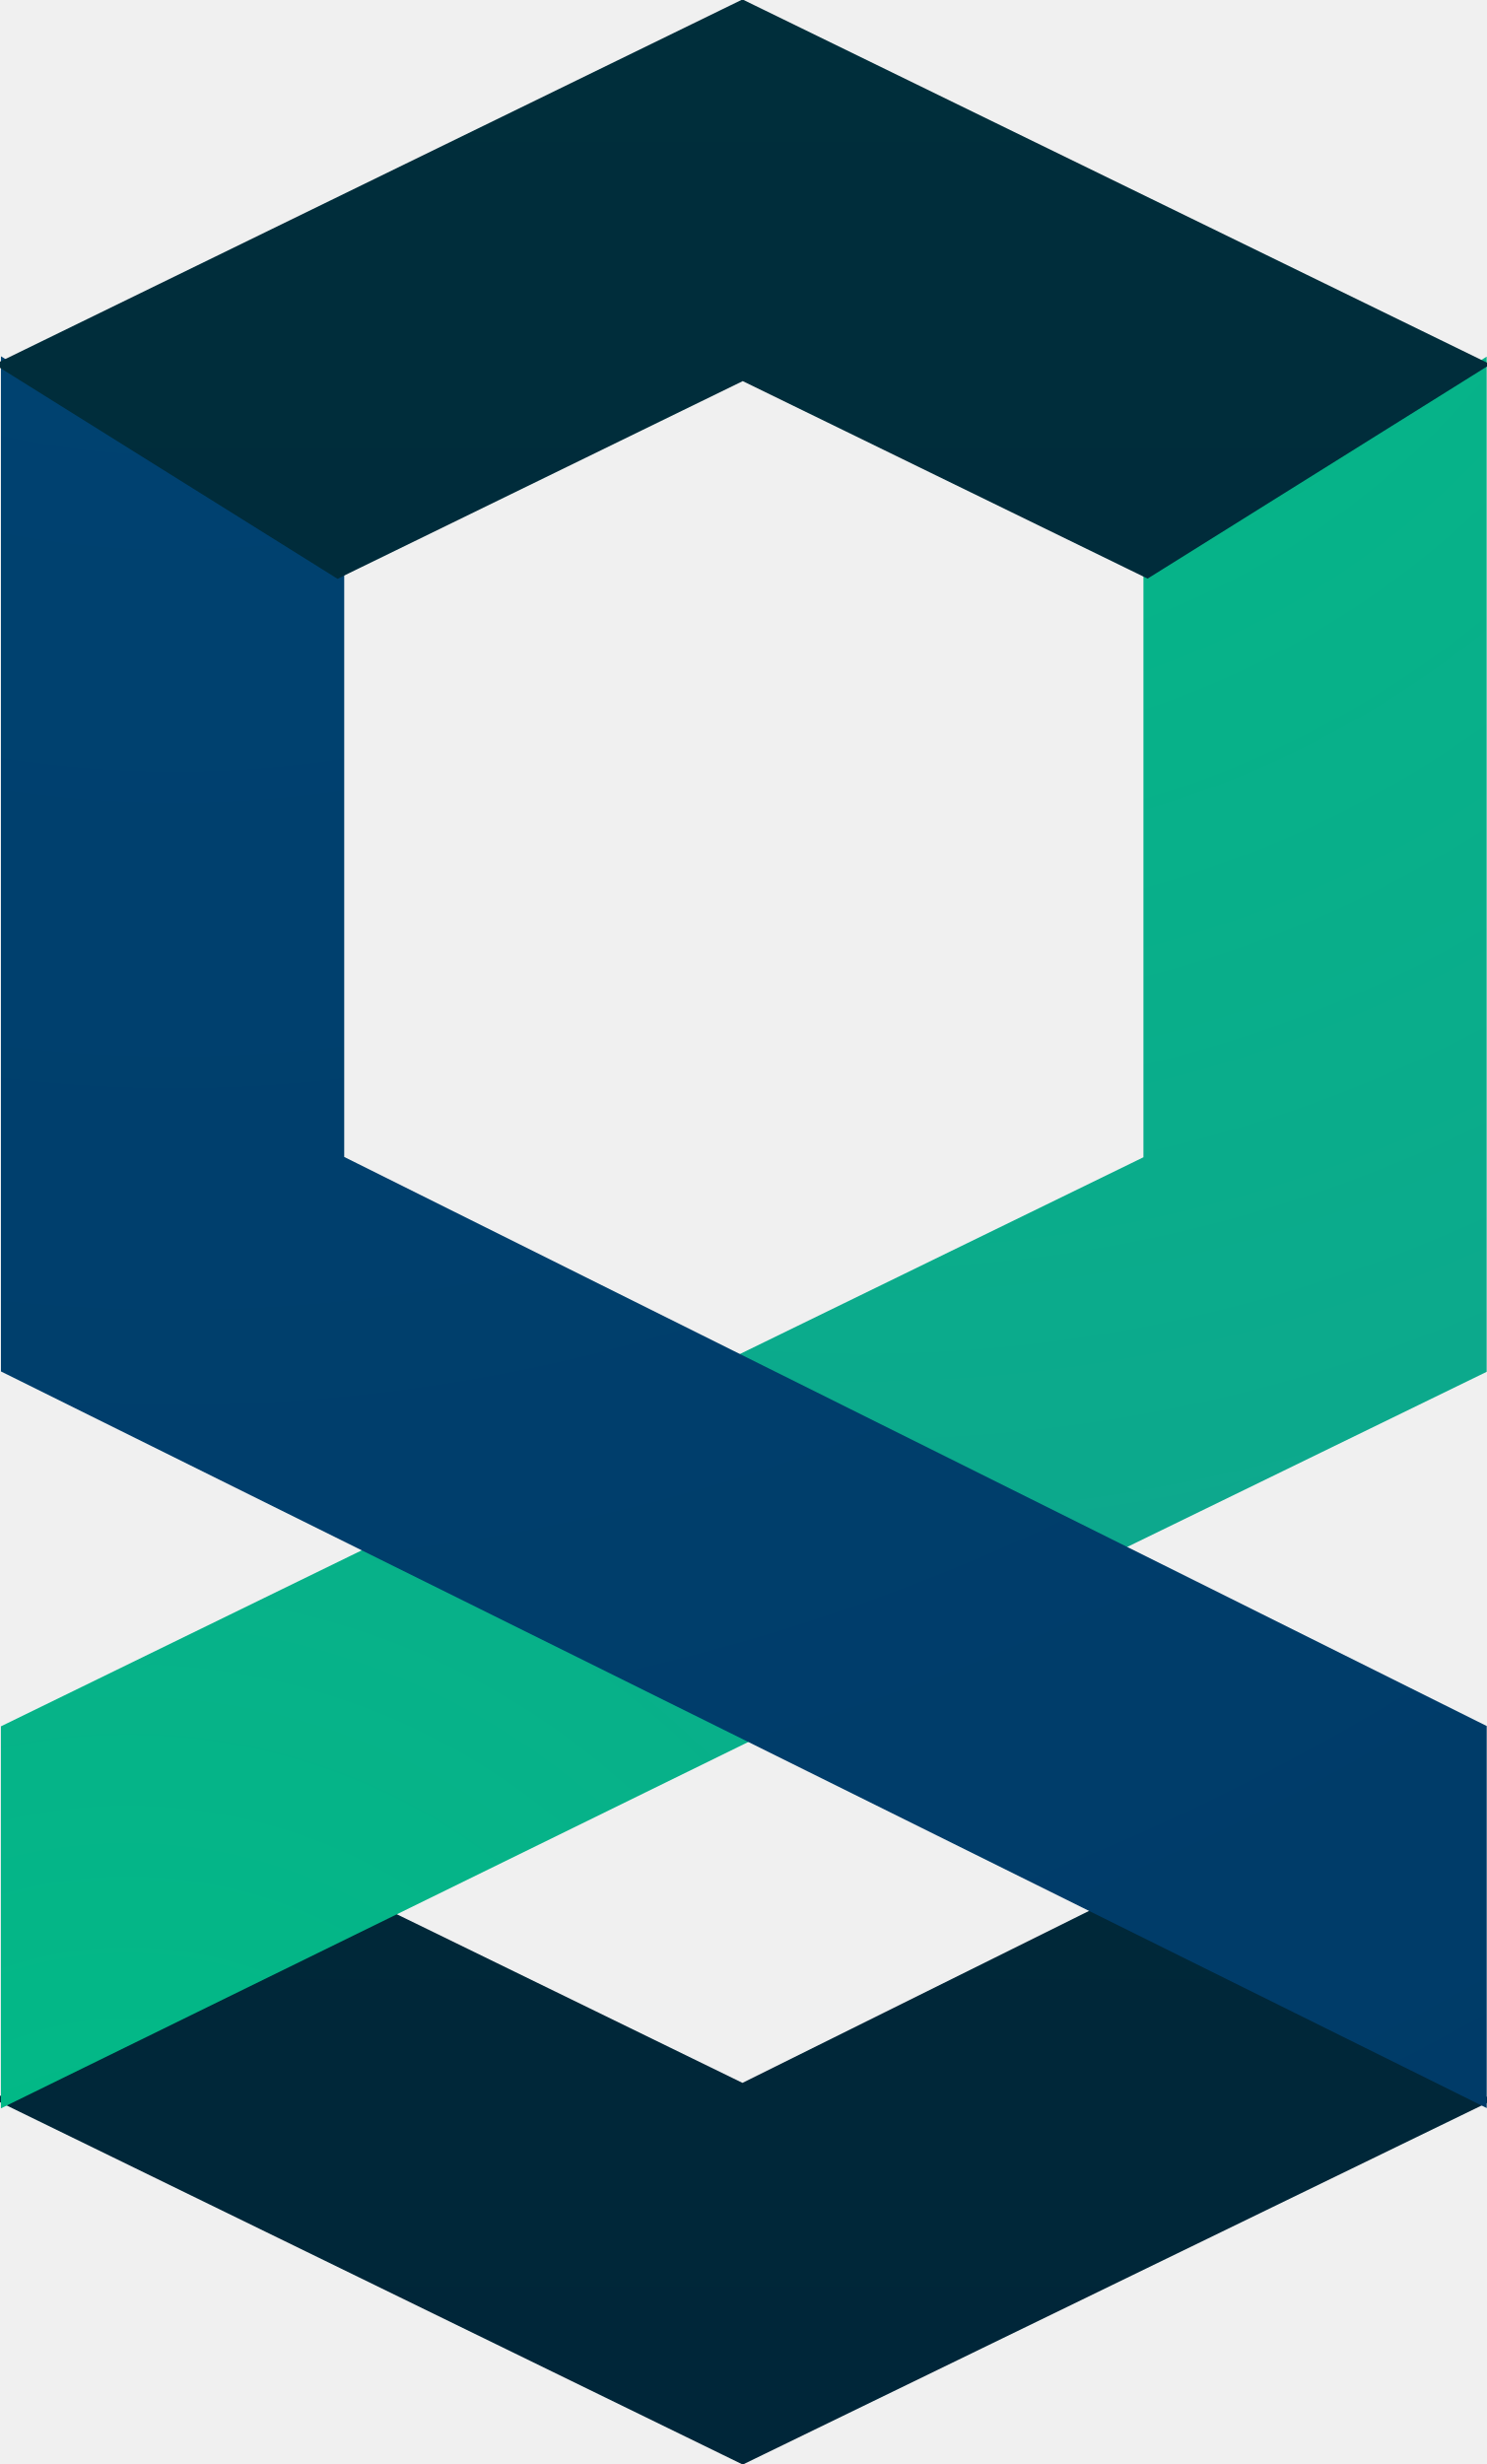
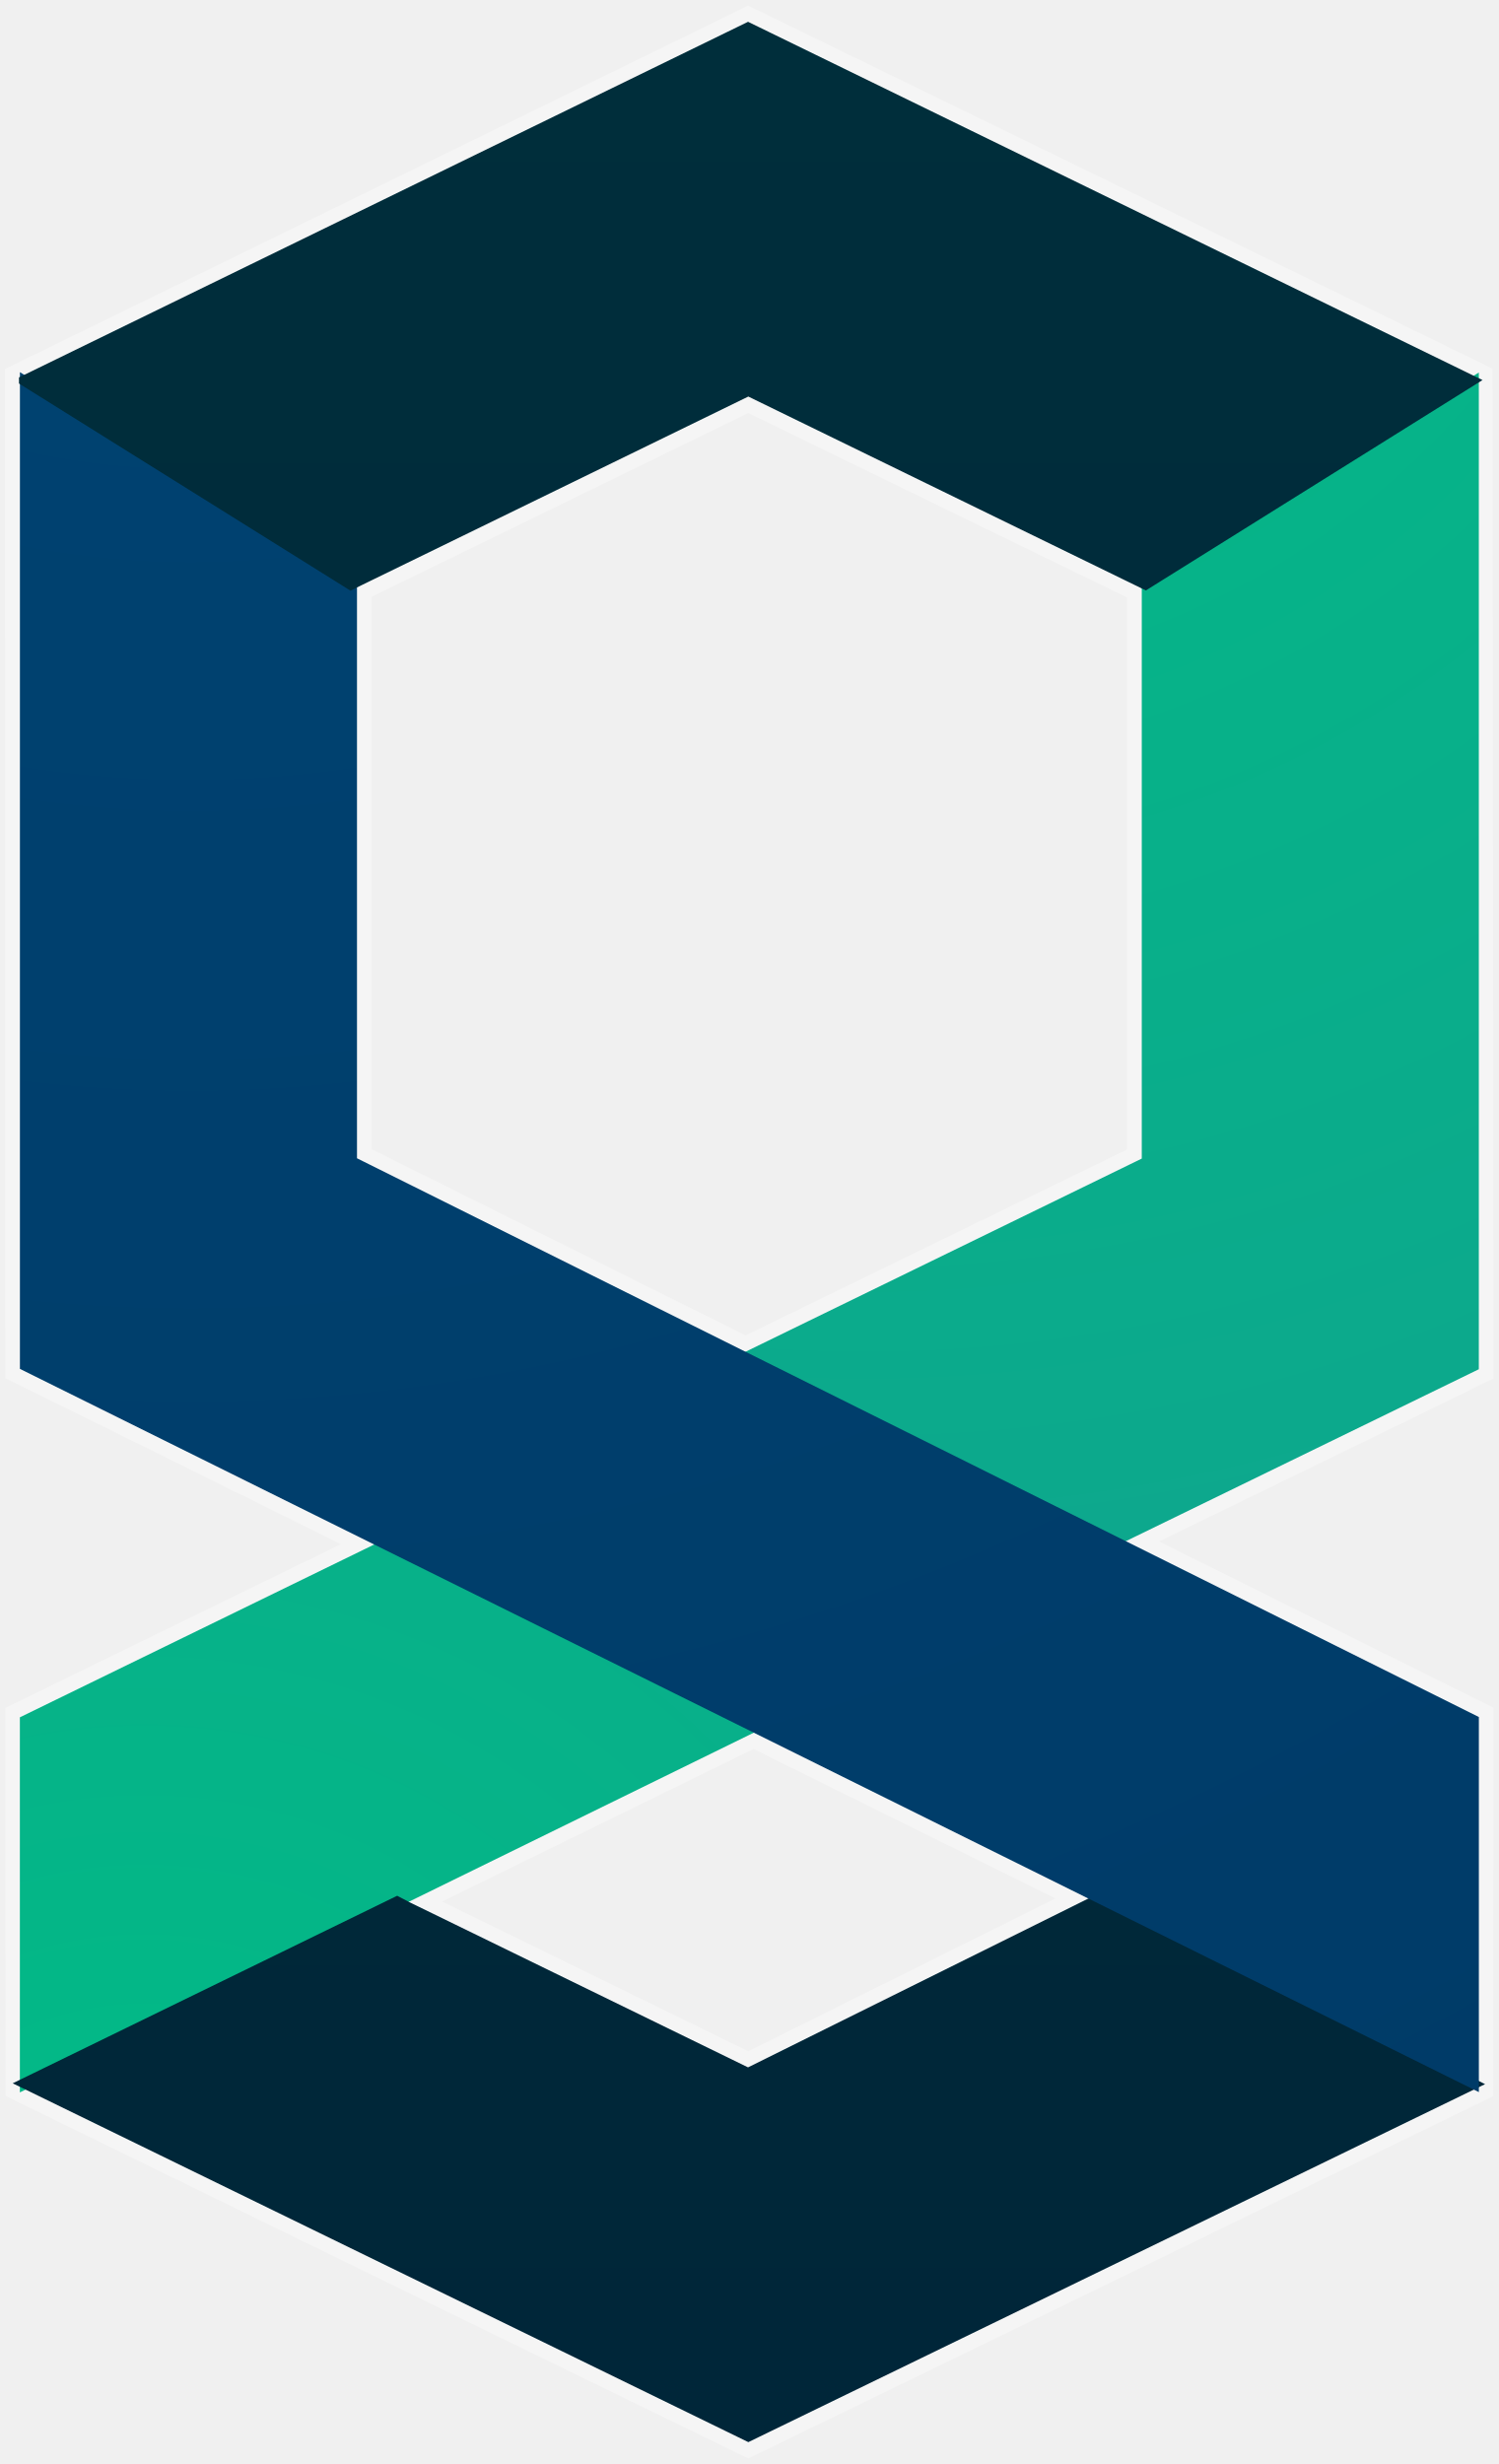
- <svg xmlns="http://www.w3.org/2000/svg" version="1.1" id="Layer_1" x="0px" y="0px" width="149" height="246.899" viewBox="0 0 149 246.899">
+ <svg xmlns="http://www.w3.org/2000/svg" xmlns:xlink="http://www.w3.org/1999/xlink" version="1.1" id="Layer_1" x="0px" y="0px" width="152.938" height="251.469" viewBox="0 0 152.938 251.469">
  <defs id="defs3">
    <linearGradient id="bottom_1_" gradientUnits="userSpaceOnUse" x1="175" y1="111.872" x2="175" y2="-135.081" gradientTransform="matrix(1,0,0,-1,-50,111)">
      <stop offset="0" style="stop-color:#002E3B" id="stop6" />
      <stop offset="1" style="stop-color:#002639" id="stop8" />
    </linearGradient>
    <radialGradient id="right_2_" cx="63.304" cy="235.613" r="219.798" gradientUnits="userSpaceOnUse">
      <stop offset="0" style="stop-color:#00BC85" id="stop11" />
      <stop offset="1" style="stop-color:#149D91" id="stop13" />
    </radialGradient>
    <radialGradient id="right-2_1_" cx="186.827" cy="123.781" r="265.557" gradientTransform="matrix(1,0,0,-1,-50,111)" gradientUnits="userSpaceOnUse">
      <stop offset="0" style="stop-color:#00BC85" id="stop16" />
      <stop offset="1" style="stop-color:#149D91" id="stop18" />
    </radialGradient>
    <radialGradient id="left_2_" cx="118.056" cy="143.238" r="507.591" gradientTransform="matrix(1,0,0,-1,-50,111)" gradientUnits="userSpaceOnUse">
      <stop offset="0" style="stop-color:#004473" id="stop21" />
      <stop offset="1" style="stop-color:#00345F" id="stop23" />
    </radialGradient>
    <linearGradient id="top_1_" gradientUnits="userSpaceOnUse" x1="174.922" y1="110.614" x2="174.922" y2="-135.09" gradientTransform="matrix(1,0,0,-1,-50,111)">
      <stop offset="0" style="stop-color:#002E3B" id="stop26" />
      <stop offset="1" style="stop-color:#002639" id="stop28" />
    </linearGradient>
+     <radialGradient xlink:href="#right_2_" id="radialGradient3249" gradientUnits="userSpaceOnUse" cx="63.304" cy="235.613" r="219.798" />
+     <radialGradient xlink:href="#right_2_" id="radialGradient3251" gradientUnits="userSpaceOnUse" cx="63.304" cy="235.613" r="219.798" />
+     <radialGradient xlink:href="#right-2_1_" id="radialGradient3253" gradientUnits="userSpaceOnUse" gradientTransform="matrix(1,0,0,-1,-50,111)" cx="186.827" cy="123.781" r="265.557" />
+     <radialGradient xlink:href="#right-2_1_" id="radialGradient3255" gradientUnits="userSpaceOnUse" gradientTransform="matrix(1,0,0,-1,-50,111)" cx="186.827" cy="123.781" r="265.557" />
+     <linearGradient xlink:href="#bottom_1_" id="linearGradient3257" gradientUnits="userSpaceOnUse" gradientTransform="matrix(1,0,0,-1,-50,111)" x1="175" y1="111.872" x2="175" y2="-135.081" />
+     <linearGradient xlink:href="#bottom_1_" id="linearGradient3259" gradientUnits="userSpaceOnUse" gradientTransform="matrix(1,0,0,-1,-50,111)" x1="175" y1="111.872" x2="175" y2="-135.081" />
+     <radialGradient xlink:href="#left_2_" id="radialGradient3261" gradientUnits="userSpaceOnUse" gradientTransform="matrix(1,0,0,-1,-50,111)" cx="118.056" cy="143.238" r="507.591" />
+     <radialGradient xlink:href="#left_2_" id="radialGradient3263" gradientUnits="userSpaceOnUse" gradientTransform="matrix(1,0,0,-1,-50,111)" cx="118.056" cy="143.238" r="507.591" />
+     <linearGradient xlink:href="#top_1_" id="linearGradient3265" gradientUnits="userSpaceOnUse" gradientTransform="matrix(1,0,0,-1,-50,111)" x1="174.922" y1="110.614" x2="174.922" y2="-135.09" />
+     <linearGradient xlink:href="#top_1_" id="linearGradient3267" gradientUnits="userSpaceOnUse" gradientTransform="matrix(1,0,0,-1,-50,111)" x1="174.922" y1="110.614" x2="174.922" y2="-135.09" />
  </defs>
-   <polygon id="bottom" points="89.093,193.24 51,211.82 124.941,247.884 199,211.9 160.771,192.962 124.913,210.751 89.063,193.264 89.103,193.245 " style="fill:url(#bottom_1_);stroke:url(#bottom_1_)" transform="translate(-50.5,-1.485)" />
-   <polygon id="right_1_" points="125.455,175.5 51.091,211.945 51.091,174.781 87.749,156.903 " style="fill:url(#right_2_);stroke:url(#right_2_)" transform="translate(-50.5,-1.485)" />
-   <polygon id="right-2" points="165.596,117.758 124.611,137.737 162.301,156.506 198.996,138.632 198.996,38.123 165.596,58.995 165.596,117.758 165.596,117.758 " style="fill:url(#right-2_1_);stroke:url(#right-2_1_)" transform="translate(-50.5,-1.485)" />
-   <polygon id="left_1_" points="84.498,117.723 84.498,58.96 51.096,38.088 51.096,138.597 199,211.912 199,211.912 199,174.746 " style="fill:url(#left_2_);stroke:url(#left_2_)" transform="translate(-50.5,-1.485)" />
-   <polygon id="top" points="165.485,58.892 198.844,38.046 124.912,1.985 51,38.035 51,38.067 84.368,58.918 84.396,58.904 84.396,58.892 124.939,39.118 " style="fill:url(#top_1_);stroke:url(#top_1_)" transform="translate(-50.5,-1.485)" />
+   <g id="layer1" style="display:inline" transform="translate(1.9375,2.281249)">
+     <path style="fill:#ffffff;stroke:none;fill-opacity:0.314" d="M 73.531,-1.281 C 48.539,10.932 23.567,23.187 -1.438,35.375 c 0.01,34.333 0.022,68.667 0.031,103 11.437,5.604 22.83,11.299 34.25,16.938 -11.415,5.577 -22.844,11.124 -34.25,16.719 0.008,13.198 0.023,26.396 0.031,39.594 25.263,12.349 50.527,24.697 75.812,37 25.357,-12.296 50.697,-24.626 76.031,-36.969 0.008,-13.219 0.023,-26.438 0.031,-39.656 -11.385,-5.635 -22.748,-11.316 -34.125,-16.969 11.373,-5.546 22.762,-11.059 34.125,-16.625 -0.029,-34.354 -0.065,-68.708 -0.094,-103.063 -25.325,-12.371 -50.653,-24.738 -76,-37.062 l -0.875,0.438 z m 39.531,59.969 c 0.01,18.781 0.021,37.562 0.031,56.344 C 100.115,121.354 87.135,127.677 74.156,134 61.438,127.667 48.719,121.333 36,115 c 0,-18.792 0,-37.583 0,-56.375 12.812,-6.25 25.625,-12.5 38.438,-18.75 12.875,6.271 25.75,12.542 38.625,18.812 z m -7.281,132.781 c -10.448,5.198 -20.896,10.396 -31.344,15.594 -10.417,-5.094 -20.833,-10.188 -31.25,-15.281 10.594,-5.188 21.188,-10.375 31.781,-15.562 10.271,5.083 20.542,10.167 30.812,15.25 z" id="right_1_" />
+   </g>
+   <g id="layer2" style="display:inline" transform="translate(1.9375,2.281249)">
+     <g id="g3102" transform="translate(0,3.1127931e-6)" style="display:inline">
+       <polygon id="polygon3104" points="87.749,156.903 125.455,175.5 51.091,211.945 51.091,174.781 " style="fill:url(#radialGradient3249);stroke:url(#radialGradient3251)" transform="translate(-50.5,-1.485)" />
+       <polygon id="polygon3106" points="165.596,117.758 165.596,117.758 124.611,137.737 162.301,156.506 198.996,138.632 198.996,38.123 165.596,58.995 165.596,117.758 " style="fill:url(#radialGradient3253);stroke:url(#radialGradient3255)" transform="translate(-50.5,-1.485)" />
+       <g id="g3108">
+         <polygon id="polygon3110" points="89.103,193.245 89.093,193.24 51,211.82 124.941,247.884 199,211.9 160.771,192.962 124.913,210.751 89.063,193.264 " style="fill:url(#linearGradient3257);stroke:url(#linearGradient3259)" transform="translate(-50.5,-1.485)" />
+         <polygon id="polygon3112" points="84.498,58.96 51.096,38.088 51.096,138.597 199,211.912 199,211.912 199,174.746 84.498,117.723 " style="fill:url(#radialGradient3261);stroke:url(#radialGradient3263)" transform="translate(-50.5,-1.485)" />
+         <polygon id="polygon3114" points="84.396,58.904 84.396,58.892 124.939,39.118 165.485,58.892 198.844,38.046 124.912,1.985 51,38.035 51,38.067 84.368,58.918 " style="fill:url(#linearGradient3265);stroke:url(#linearGradient3267)" transform="translate(-50.5,-1.485)" />
+       </g>
+     </g>
+   </g>
</svg>
